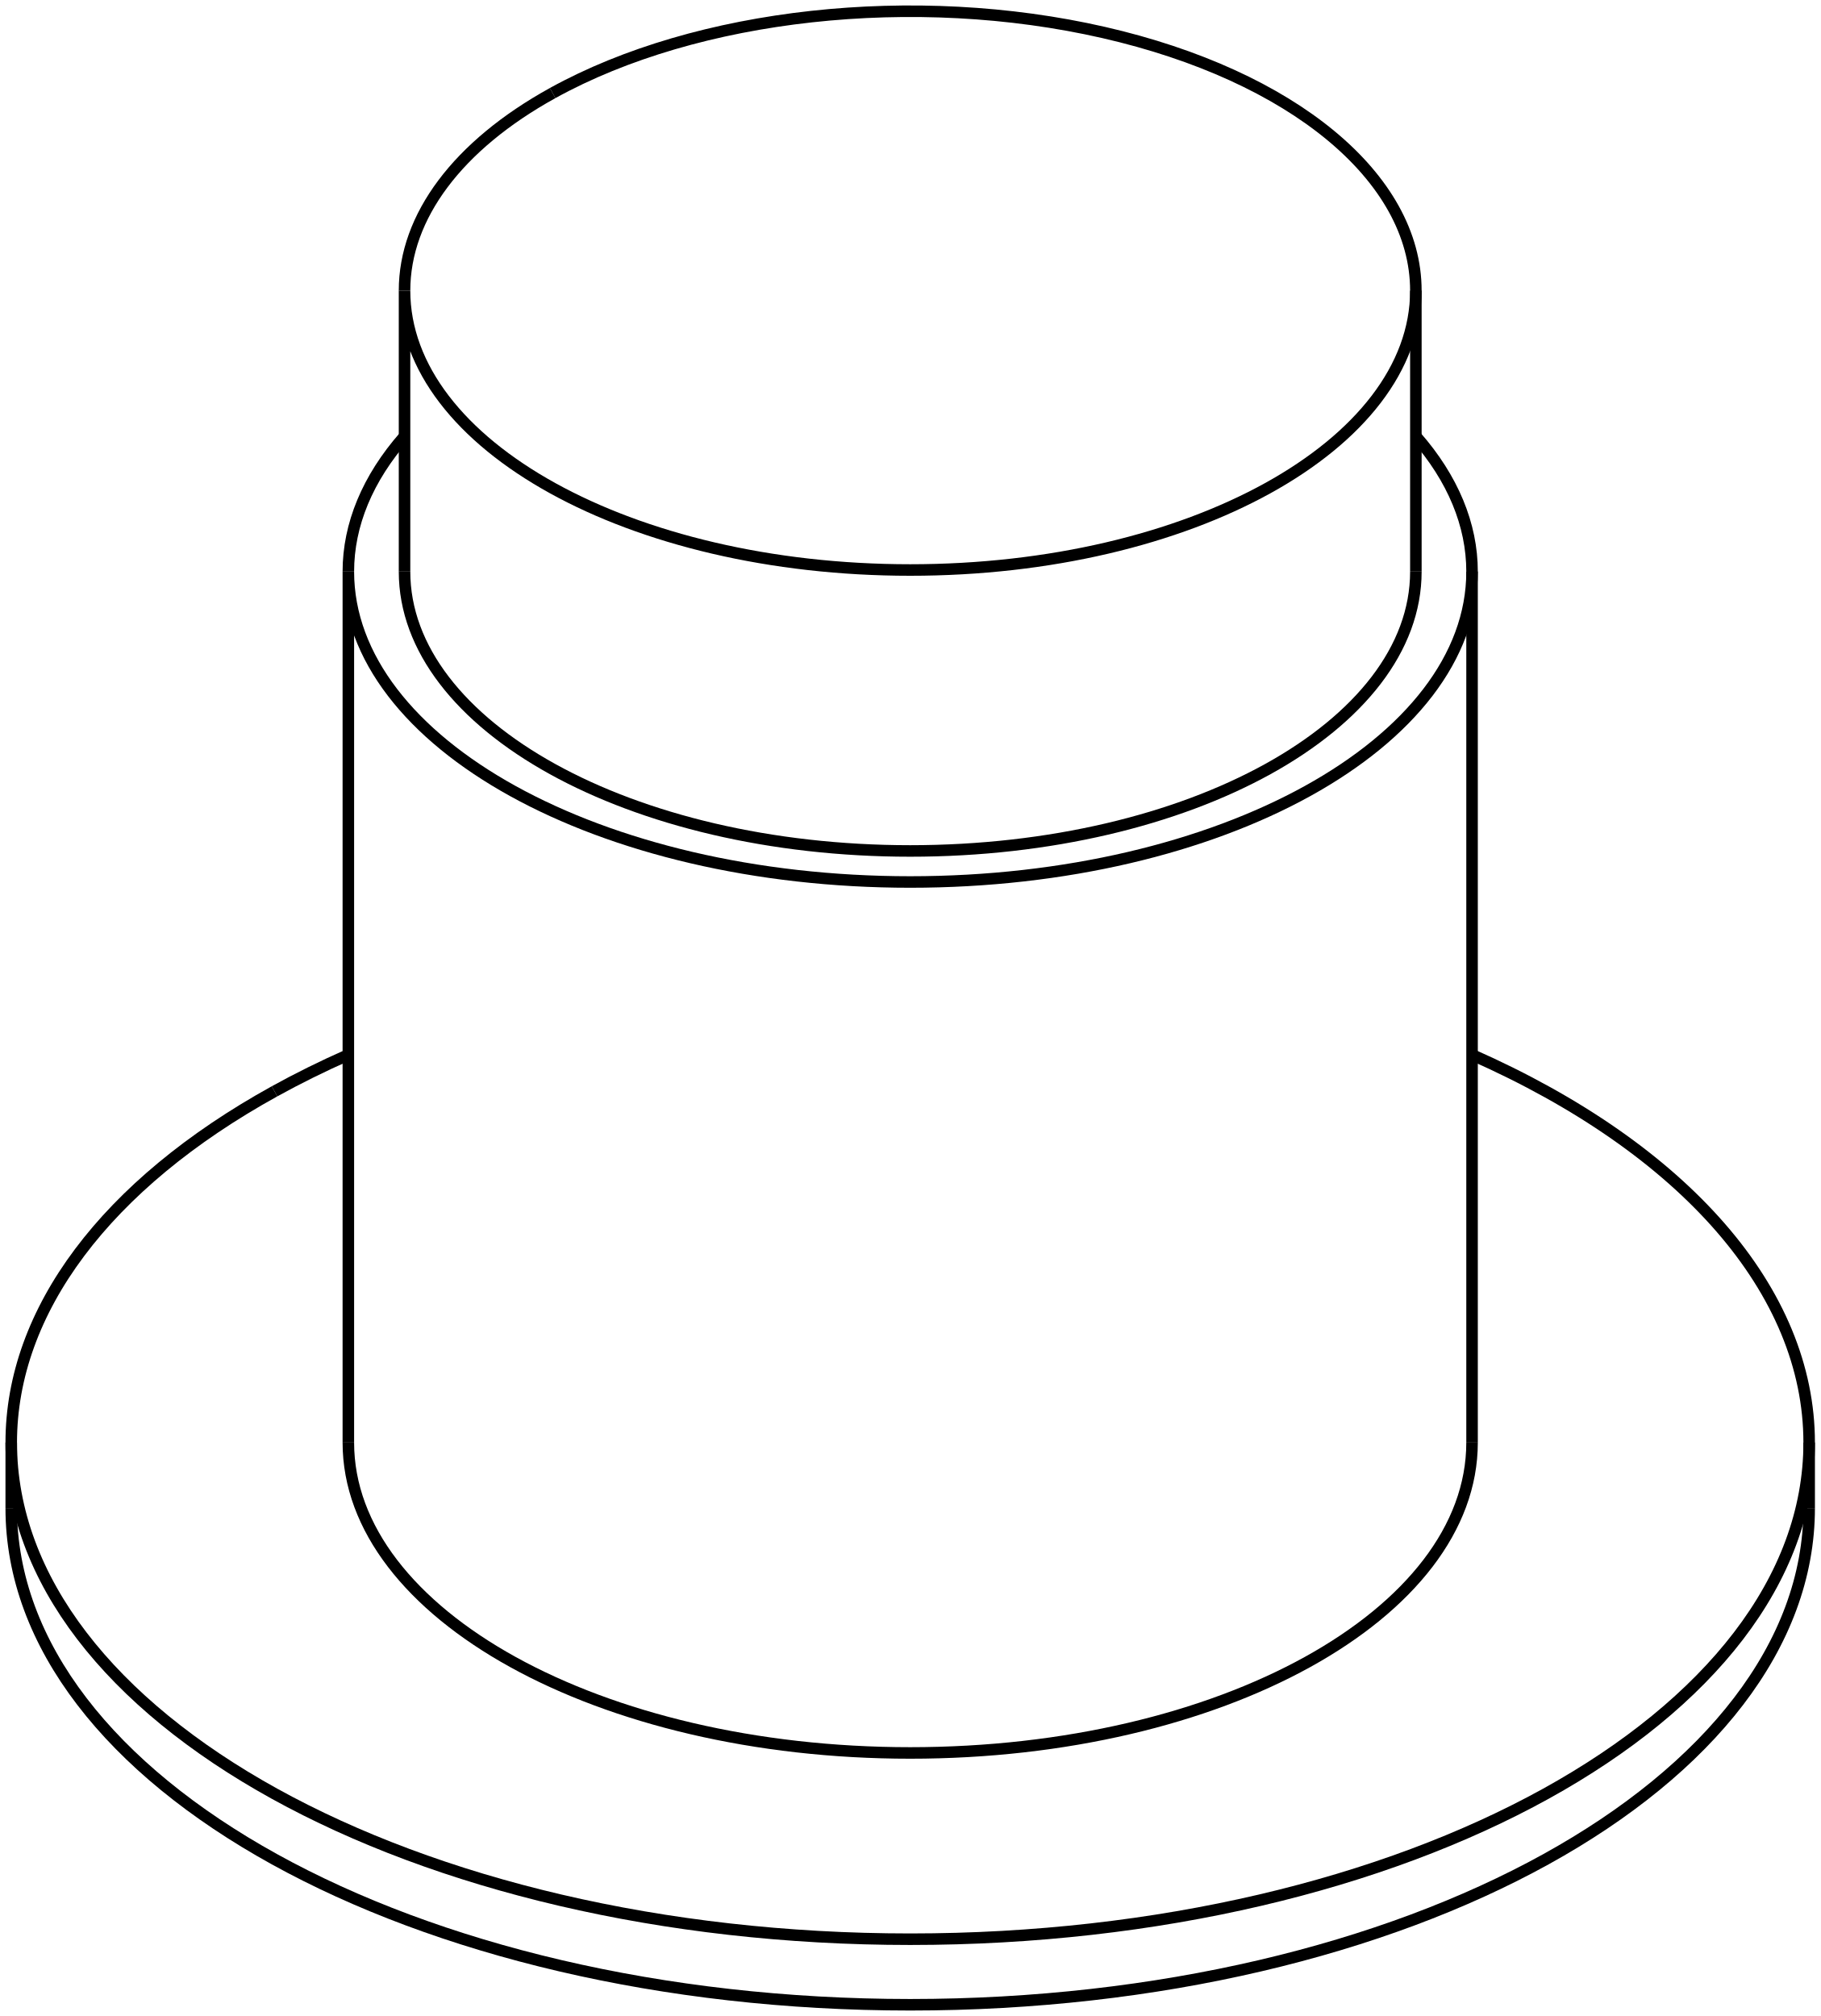
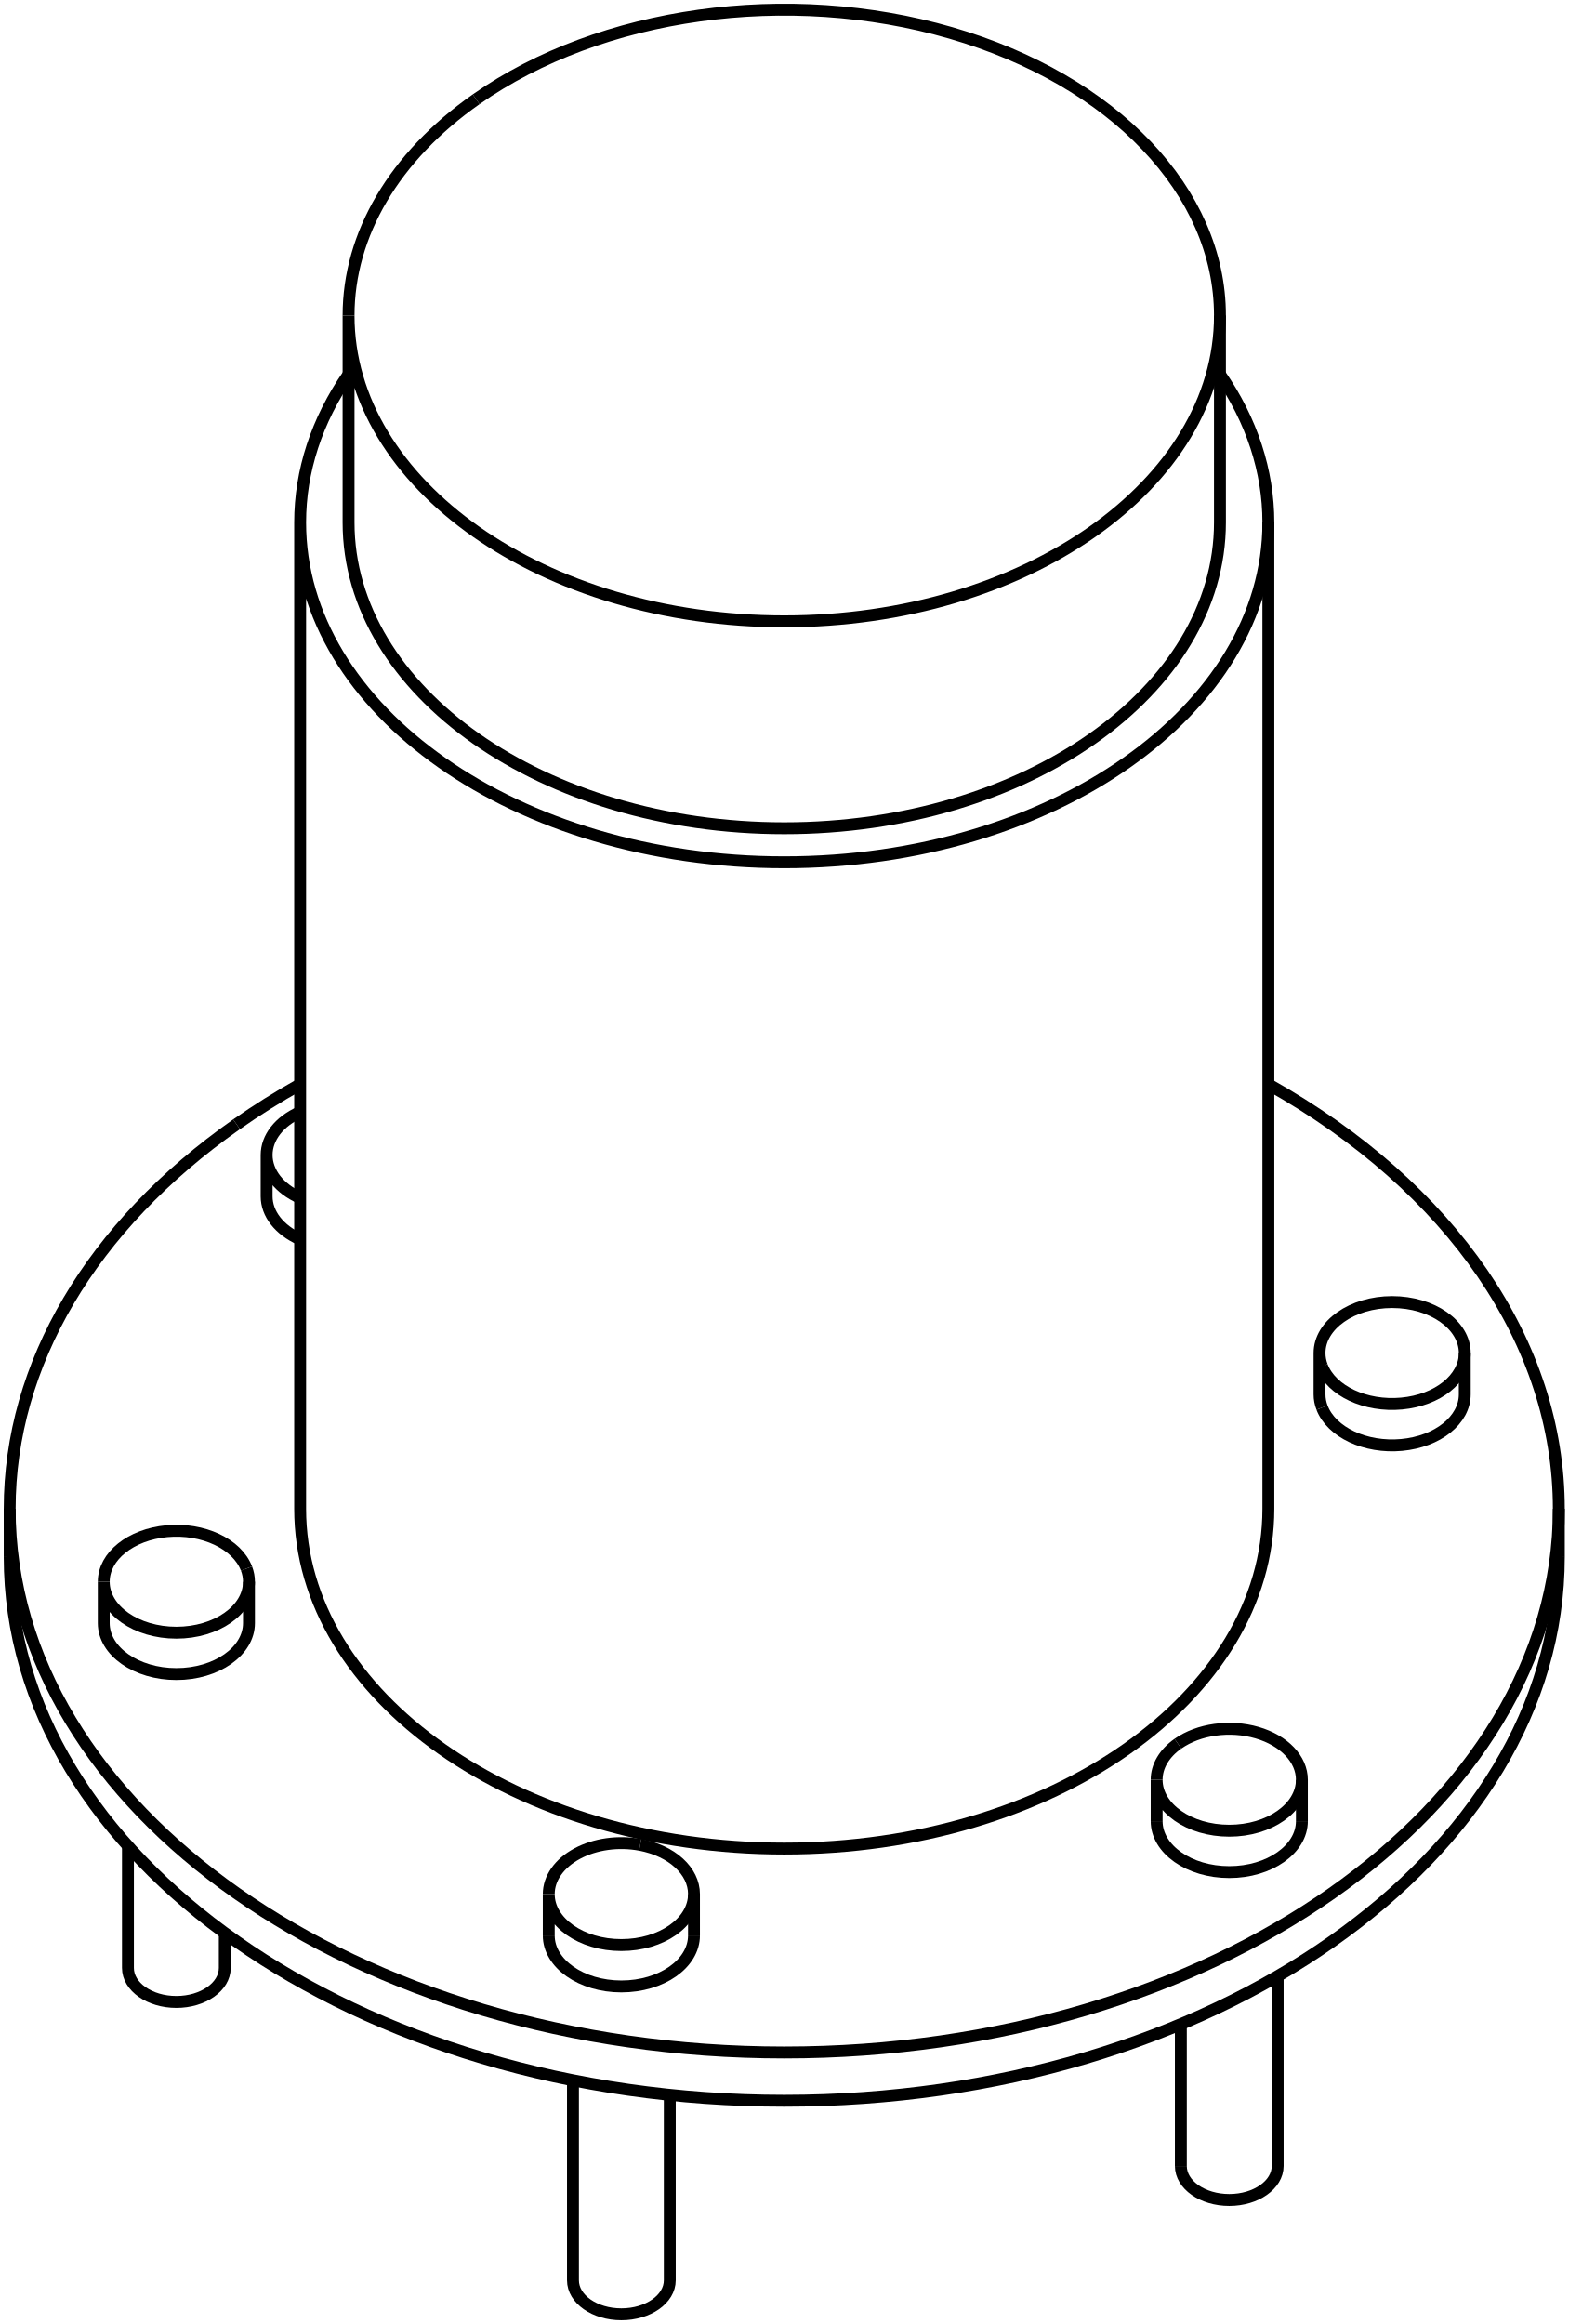
- <svg xmlns="http://www.w3.org/2000/svg" version="1.1" viewBox="-81 -88.376 162 179.421" fill="none" stroke="black" stroke-width="0.6%" vector-effect="non-scaling-stroke">
-   <path d="M -80 45.841 A 80 44.204 180 0 0 80 45.841" />
-   <path d="M -56.569 8.75 A 80 44.204 360 0 1 -50 5.5" />
-   <path d="M 50 5.5 A 80 44.204 360 0 1 80 40.007 A 80 44.204 360 0 1 -80 40.007 A 80 44.204 360 0 1 -56.569 8.75" />
-   <path d="M 50 40.007 A 50 27.627 360 0 1 -50 40.007" />
-   <path d="M 45 -49.549 A 50 27.627 360 0 1 50 -37.507 L 50 40.007" />
-   <path d="M 50 -37.507 A 50 27.627 360 0 1 -50 -37.507 L -50 40.007" />
-   <path d="M -50 -37.507 A 50 27.627 360 0 1 -45 -49.549" />
-   <path d="M 45 -37.507 A 45 24.865 360 0 1 -45 -37.507" />
-   <path d="M -31.82 -80.093 A 45 24.865 360 0 1 45 -62.511 L 45 -37.507" />
-   <path d="M 45 -62.511 A 45 24.865 360 0 1 -45 -62.511 L -45 -37.507" />
-   <path d="M -45 -62.511 A 45 24.865 360 0 1 -31.82 -80.093" />
-   <path d="M -80 40.007 L -80 45.841" />
-   <path d="M 80 40.007 L 80 45.841" />
+ <svg xmlns="http://www.w3.org/2000/svg" version="1.1" viewBox="-81 -112.006 162 240.004" fill="none" stroke="black" stroke-width="0.6%" vector-effect="non-scaling-stroke">
+   <path d="M -80 48.793 A 80 56.15 180 0 0 80 48.793" />
+   <path d="M -56.569 4.103 A 80 56.15 360 0 1 -50 -0.025" />
+   <path d="M 50 -0.025 A 80 56.15 360 0 1 80 43.807 A 80 56.15 360 0 1 -80 43.807 A 80 56.15 360 0 1 -56.569 4.103" />
+   <path d="M -21.823 123.489 A 5 3.509 180 0 0 -11.823 123.489 L -11.823 104.326" />
+   <path d="M 40.962 111.681 A 5 3.509 180 0 0 50.962 111.681 L 50.962 92.075" />
+   <path d="M -67.785 91.23 A 5 3.509 180 0 0 -57.785 91.23 L -57.785 87.624" />
+   <path d="M -24.323 87.874 A 7.5 5.264 180 0 0 -9.323 87.874" />
+   <path d="M -70.285 55.614 A 7.5 5.264 180 0 0 -55.285 55.614" />
+   <path d="M 38.462 76.066 A 7.5 5.264 180 0 0 53.462 76.066" />
+   <path d="M 55.541 33.361 A 7.5 5.264 180 0 0 70.285 31.999" />
+   <path d="M 55.285 31.999 A 7.5 5.264 180 0 0 55.541 33.361" />
+   <path d="M 50 43.807 A 50 35.094 360 0 1 -50 43.807" />
+   <path d="M -53.462 11.547 A 7.5 5.264 180 0 0 -50 15.983" />
+   <path d="M -14.882 78.515 A 7.5 5.264 360 0 1 -9.323 83.6 A 7.5 5.264 360 0 1 -24.323 83.6 L -24.323 87.874" />
+   <path d="M -24.323 83.6 A 7.5 5.264 360 0 1 -14.882 78.515" />
+   <path d="M -55.541 49.978 A 7.5 5.264 0 0 1 -55.285 51.341 L -55.285 55.614" />
+   <path d="M -55.285 51.341 A 7.5 5.264 0 0 1 -70.285 51.341 L -70.285 55.614" />
+   <path d="M -70.285 51.341 A 7.5 5.264 0 0 1 -55.541 49.978" />
+   <path d="M 40.659 68.07 A 7.5 5.264 360 0 1 53.462 71.792 L 53.462 76.066" />
+   <path d="M 53.462 71.792 A 7.5 5.264 360 0 1 38.462 71.792 L 38.462 76.066" />
+   <path d="M 38.462 71.792 A 7.5 5.264 360 0 1 40.659 68.07" />
+   <path d="M 55.541 29.087 A 7.5 5.264 0 0 1 55.285 27.725 L 55.285 31.999" />
+   <path d="M 55.285 27.725 A 7.5 5.264 0 1 1 70.285 27.725 L 70.285 31.999" />
+   <path d="M 70.285 27.725 A 7.5 5.264 0 0 1 55.541 29.087" />
+   <path d="M 45 -73.35 A 50 35.094 360 0 1 50 -58.053 L 50 43.807" />
+   <path d="M 50 -58.053 A 50 35.094 360 0 1 -50 -58.053 L -50 43.807" />
+   <path d="M -50 -58.053 A 50 35.094 360 0 1 -45 -73.35" />
+   <path d="M -50 11.709 A 7.5 5.264 360 0 1 -53.462 7.273 L -53.462 11.547" />
+   <path d="M -53.462 7.273 A 7.5 5.264 360 0 1 -50 2.837" />
+   <path d="M 45 -58.053 A 45 31.584 360 0 1 -45 -58.053" />
+   <path d="M -31.82 -101.755 A 45 31.584 360 0 1 45 -79.422 L 45 -58.053" />
+   <path d="M 45 -79.422 A 45 31.584 360 0 1 -45 -79.422 L -45 -58.053" />
+   <path d="M -45 -79.422 A 45 31.584 360 0 1 -31.82 -101.755" />
+   <path d="M -80 43.807 L -80 48.793" />
+   <path d="M 80 43.807 L 80 48.793" />
+   <path d="M -21.823 123.489 L -21.823 102.813" />
+   <path d="M 40.962 111.681 L 40.962 97.024" />
+   <path d="M -67.785 91.23 L -67.785 78.613" />
+   <path d="M -9.323 83.6 L -9.323 87.874" />
</svg>
